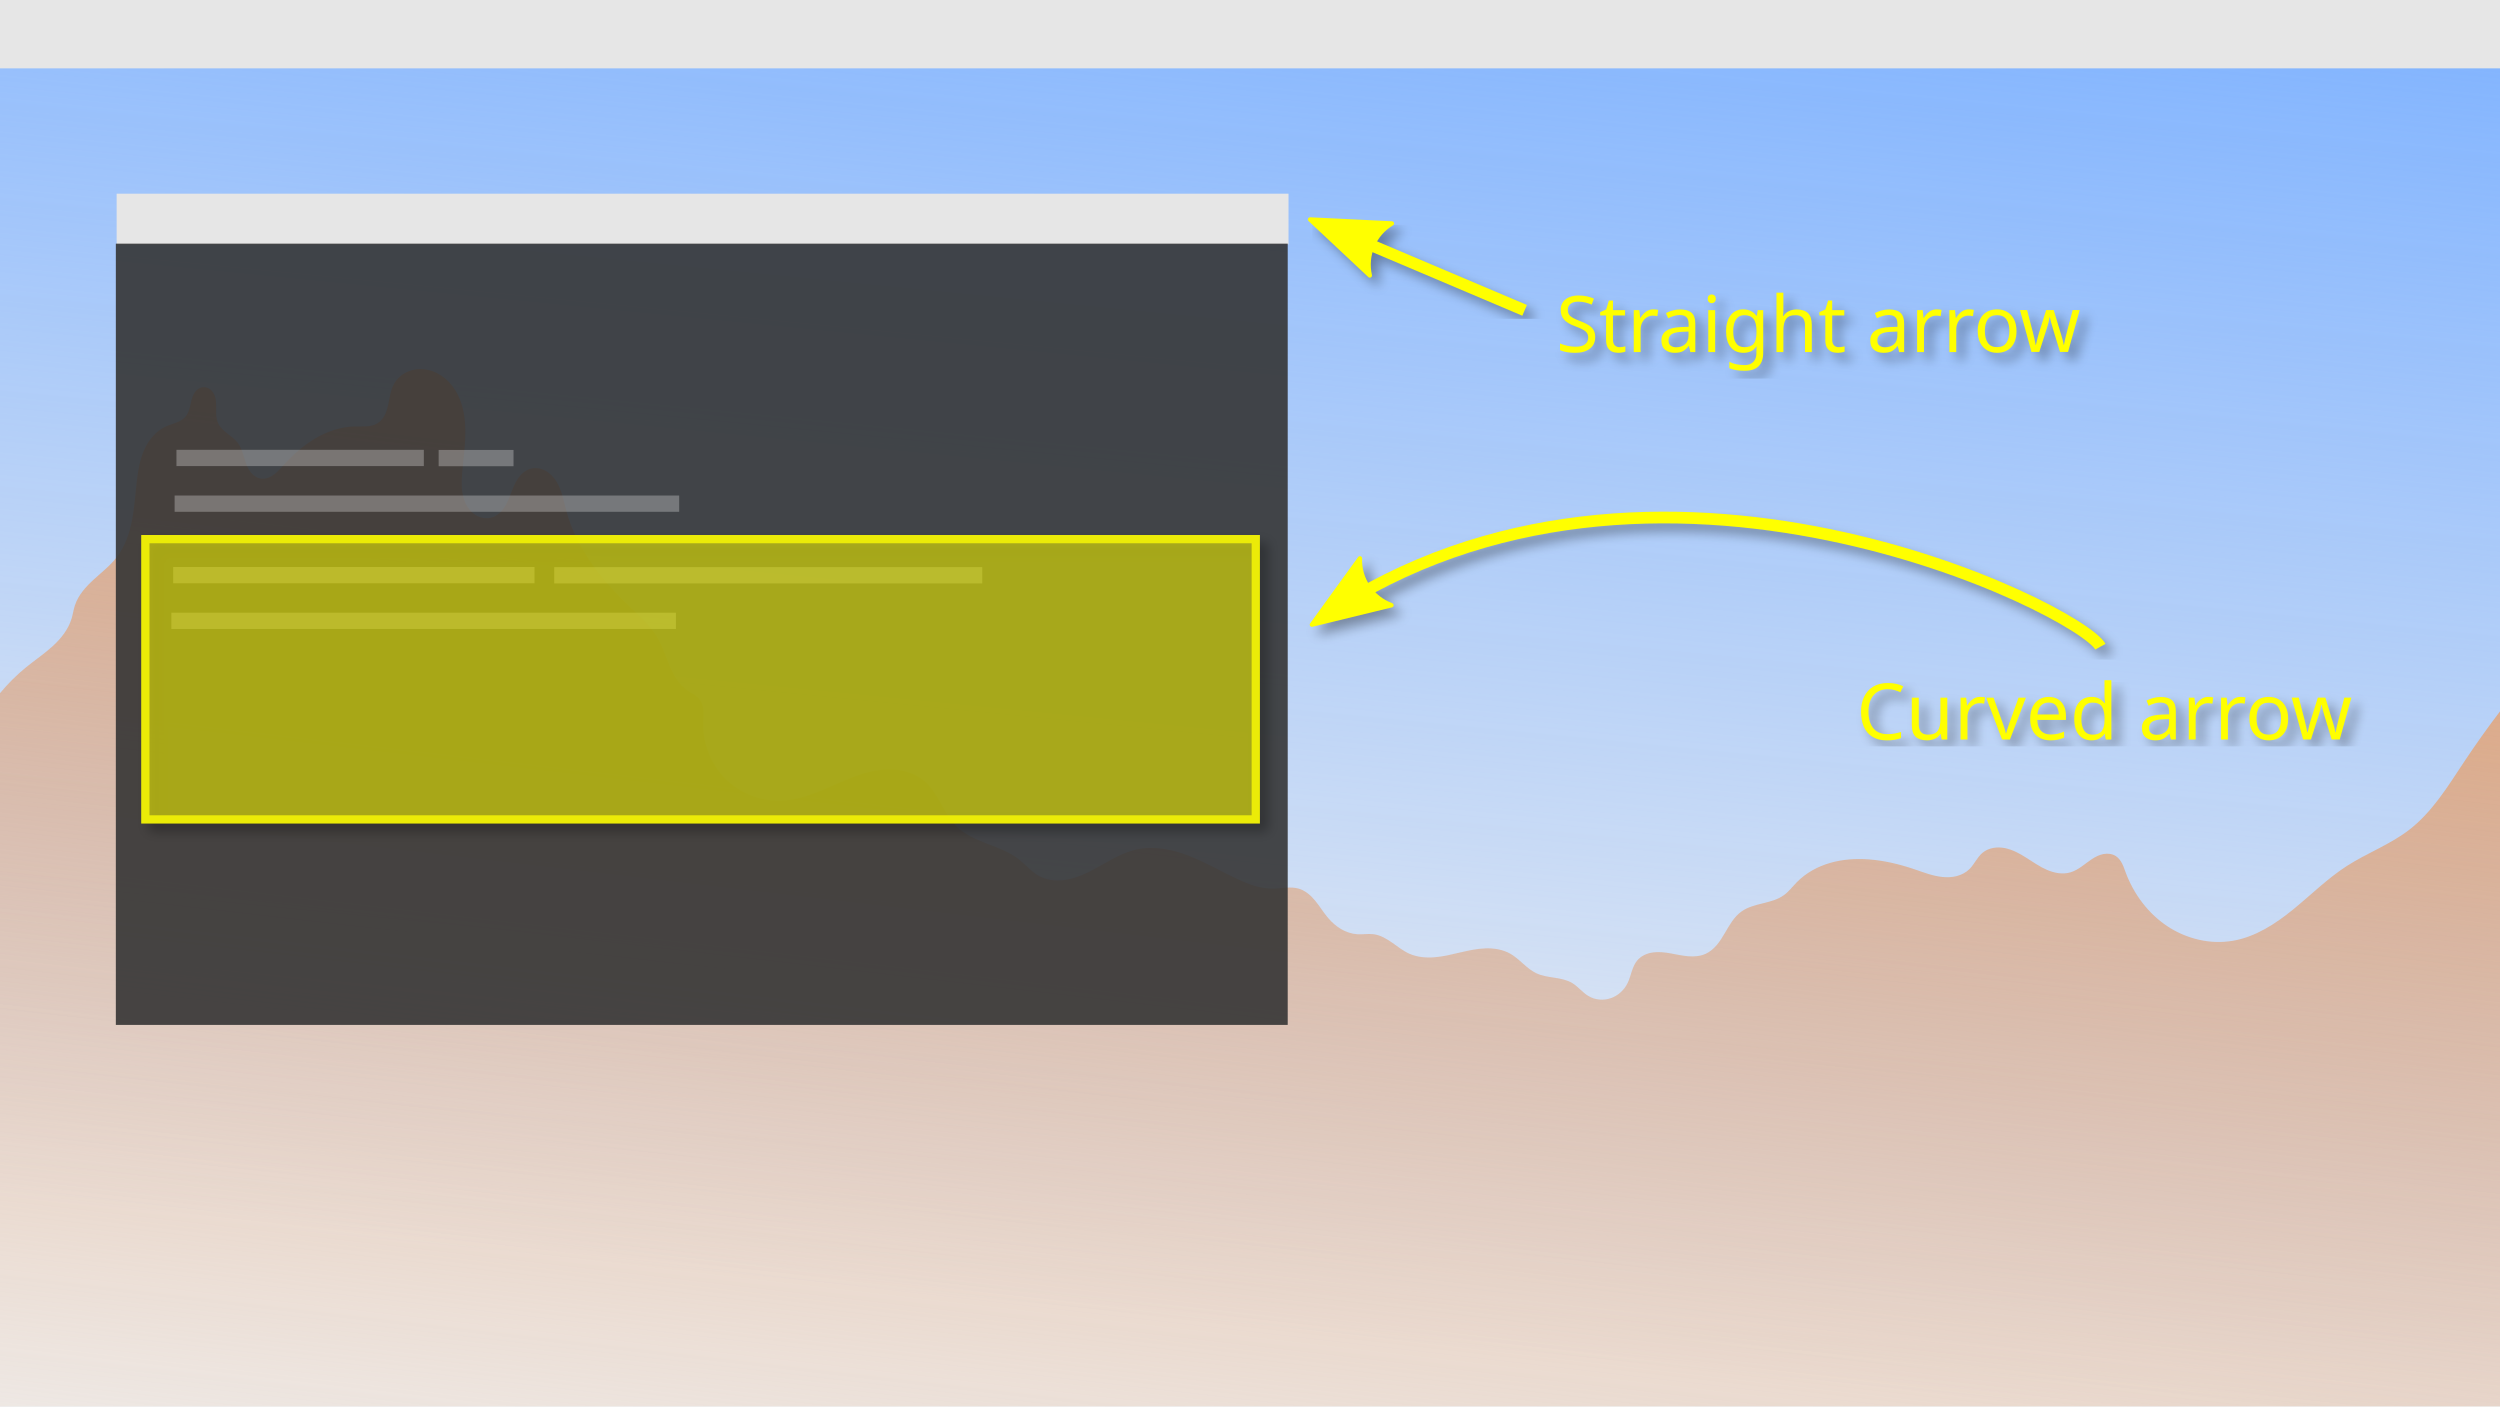
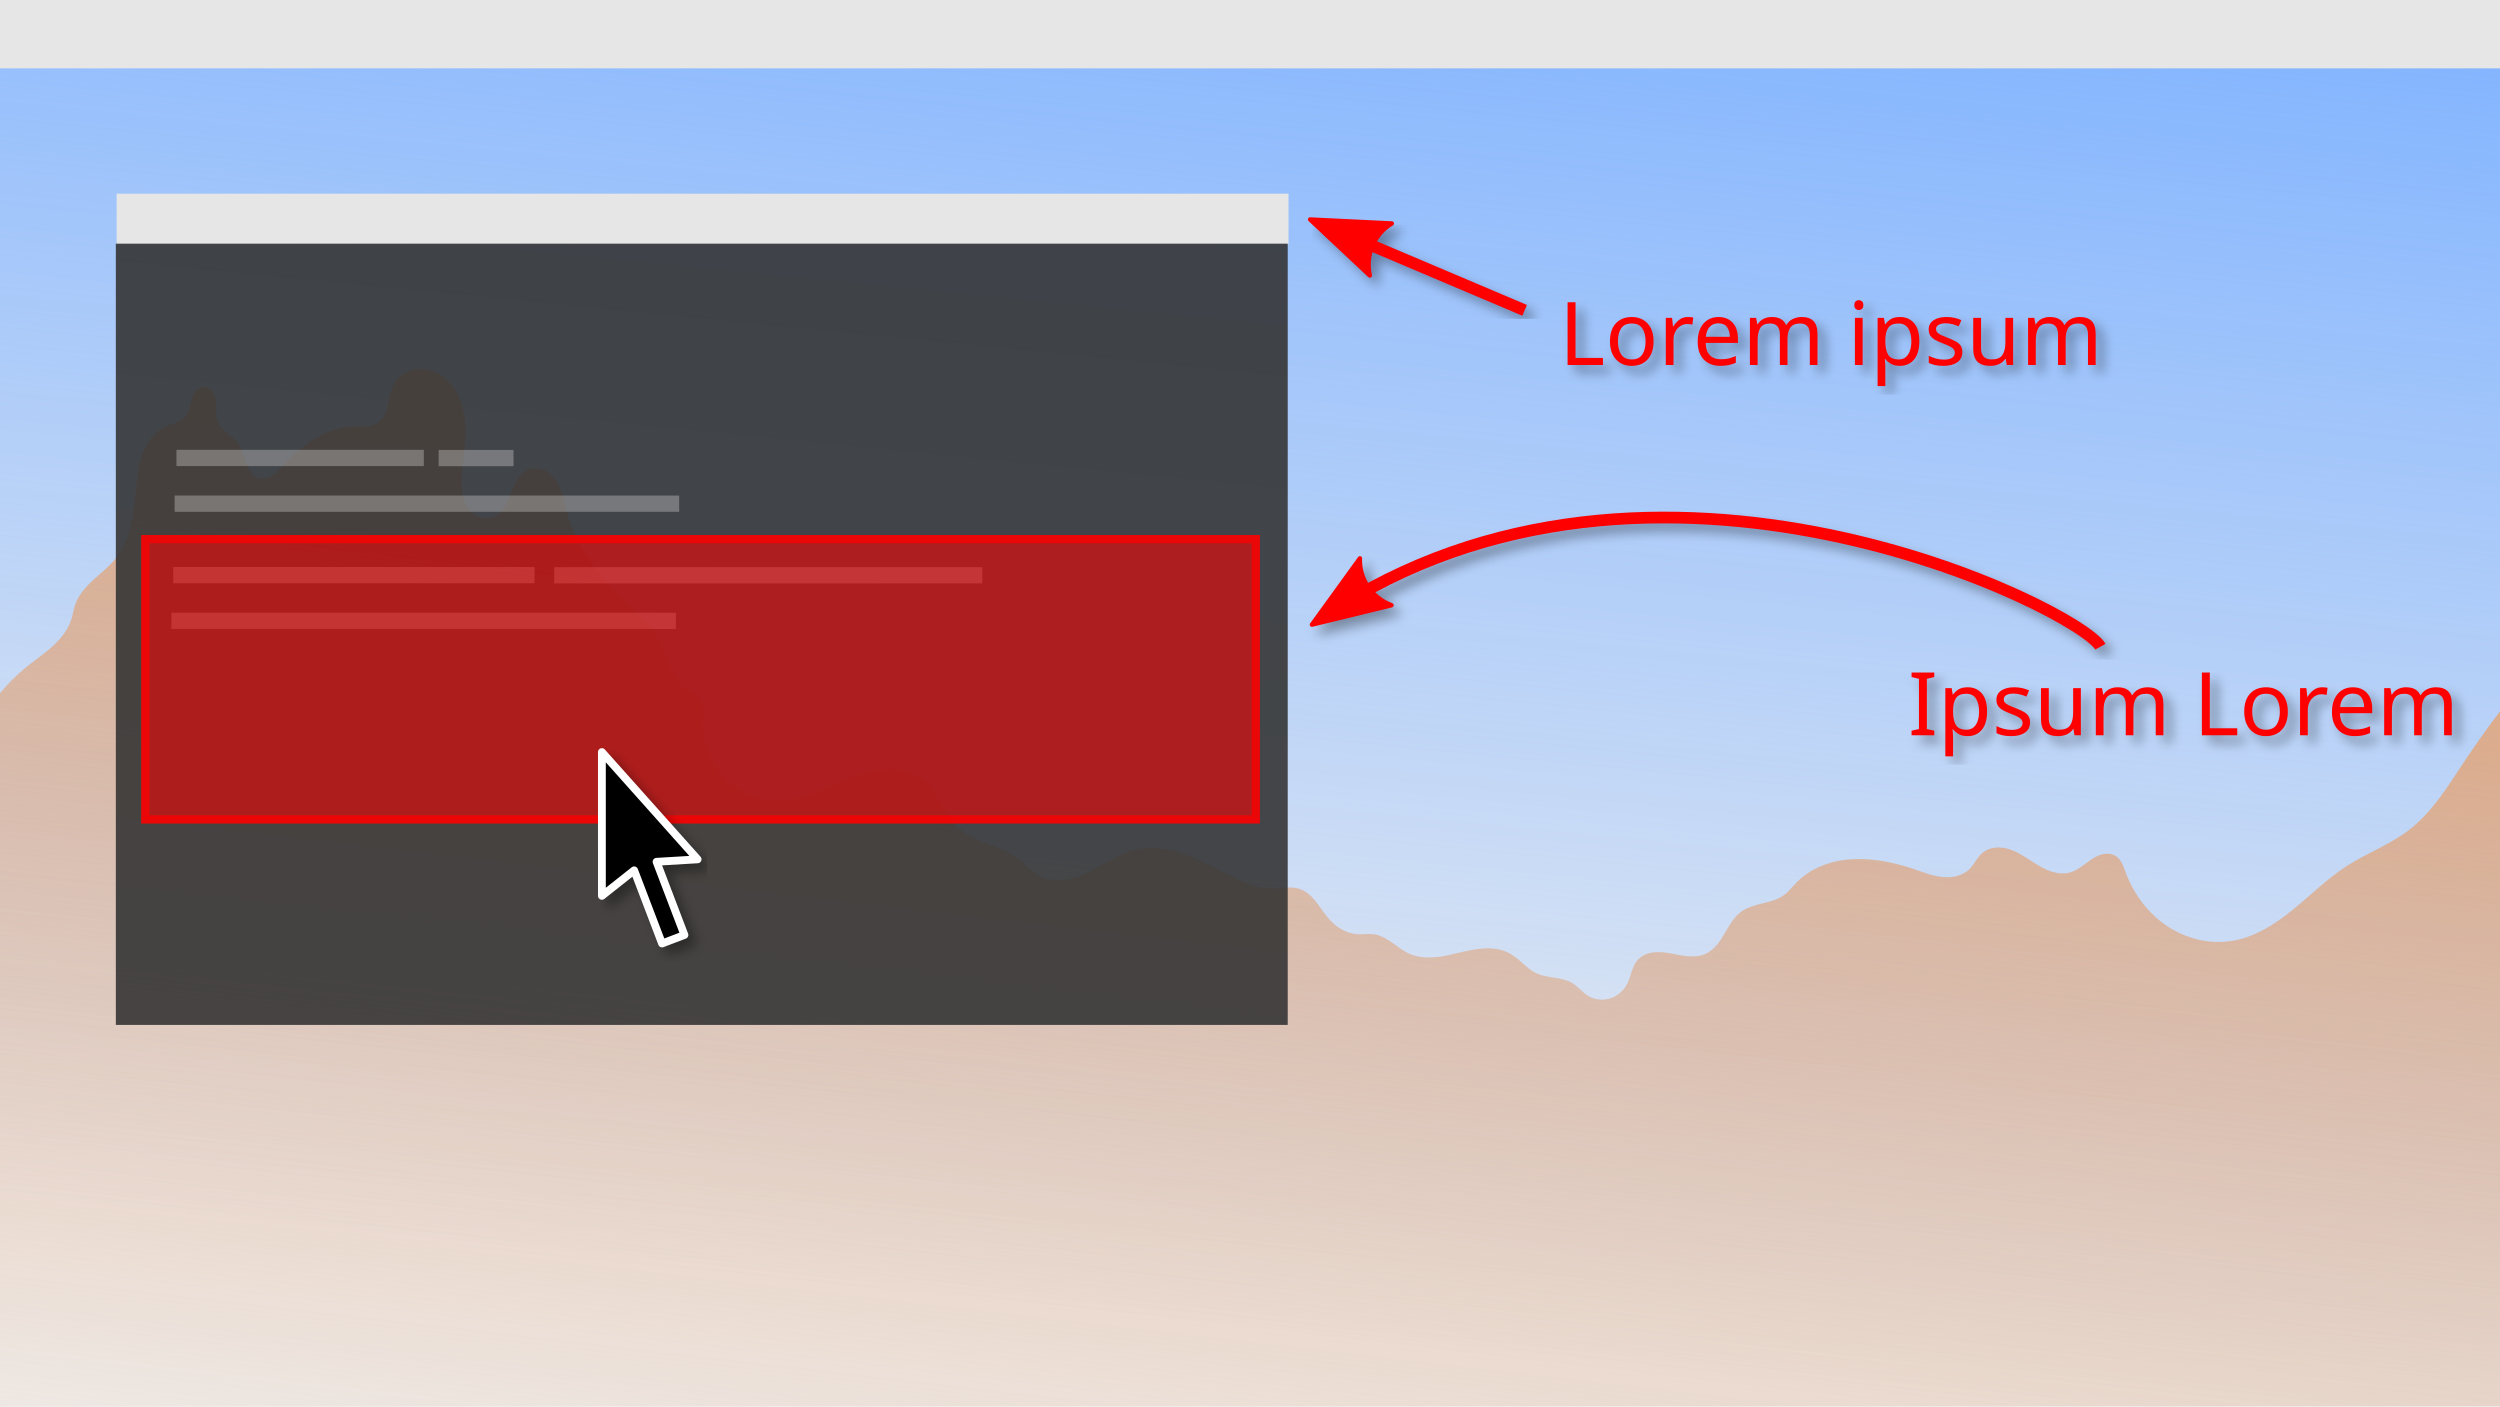
<svg xmlns="http://www.w3.org/2000/svg" xmlns:xlink="http://www.w3.org/1999/xlink" width="1280" height="720" id="svg4152" version="1.1" viewBox="0 0 1280 720">
  <defs id="defs4154">
    <marker orient="auto" refY="0.0" refX="0.0" id="Arrow2Mend" style="overflow:visible;">
-       <path id="path4932" style="fill-rule:evenodd;stroke-width:0.625;stroke-linejoin:round;stroke:#ffff00;stroke-opacity:1;fill:#ffff00;fill-opacity:1" d="M 8.719,4.034 L -2.207,0.016 L 8.719,-4.002 C 6.973,-1.63 6.983,1.616 8.719,4.034 z " transform="scale(0.6) rotate(180) translate(0,0)" />
+       <path id="path4932" style="fill-rule:evenodd;stroke-width:0.625;stroke-linejoin:round;stroke:#ff0000;stroke-opacity:1;fill:#ff0000;fill-opacity:1" d="M 8.719,4.034 L -2.207,0.016 L 8.719,-4.002 C 6.973,-1.63 6.983,1.616 8.719,4.034 z " transform="scale(0.6) rotate(180) translate(0,0)" />
    </marker>
    <marker orient="auto" refY="0.0" refX="0.0" id="Arrow2Lend" style="overflow:visible;">
      <path id="path4926" style="fill-rule:evenodd;stroke-width:0.625;stroke-linejoin:round;stroke:#000000;stroke-opacity:1;fill:#000000;fill-opacity:1" d="M 8.719,4.034 L -2.207,0.016 L 8.719,-4.002 C 6.973,-1.63 6.983,1.616 8.719,4.034 z " transform="scale(1.1) rotate(180) translate(1,0)" />
    </marker>
    <linearGradient id="linearGradient4812">
      <stop style="stop-color:#deaa87;stop-opacity:1;" offset="0" id="stop4814" />
      <stop style="stop-color:#deaa87;stop-opacity:0;" offset="1" id="stop4816" />
    </linearGradient>
    <linearGradient xlink:href="#linearGradient4702" id="linearGradient4710" x1="936.667" y1="453.333" x2="865" y2="1181.667" gradientUnits="userSpaceOnUse" gradientTransform="translate(-1.3505859e-5,-2.7117578e-5)" />
    <linearGradient id="linearGradient4702">
      <stop style="stop-color:#80b3ff;stop-opacity:1;" offset="0" id="stop4704" />
      <stop style="stop-color:#80b3ff;stop-opacity:0;" offset="1" id="stop4706" />
    </linearGradient>
    <linearGradient xlink:href="#linearGradient4812" id="linearGradient4820" x1="828.333" y1="291.149" x2="760" y2="879.482" gradientUnits="userSpaceOnUse" />
-     <filter style="color-interpolation-filters:sRGB;" id="filter5477">
-       <feFlood flood-opacity="0.341" flood-color="rgb(0,0,0)" result="flood" id="feFlood5479" />
-       <feComposite in="flood" in2="SourceGraphic" operator="in" result="composite1" id="feComposite5481" />
-       <feGaussianBlur in="composite1" stdDeviation="3" result="blur" id="feGaussianBlur5483" />
-       <feOffset dx="4" dy="4" result="offset" id="feOffset5485" />
-       <feComposite in="SourceGraphic" in2="offset" operator="over" result="composite2" id="feComposite5487" />
-     </filter>
    <marker orient="auto" refY="0" refX="0" id="Arrow2Mend-2" style="overflow:visible">
      <path id="path4932-1" style="fill:#ffffff;fill-opacity:1;fill-rule:evenodd;stroke:#000000;stroke-width:0.625;stroke-linejoin:round;stroke-opacity:1" d="M 8.719,4.034 -2.207,0.016 8.719,-4.002 c -1.745,2.372 -1.735,5.617 -6e-7,8.035 z" transform="scale(-0.6,-0.6)" />
    </marker>
-     <filter style="color-interpolation-filters:sRGB" id="filter5477-1">
-       <feFlood flood-opacity="0.341" flood-color="rgb(0,0,0)" result="flood" id="feFlood5479-4" />
-       <feComposite in="flood" in2="SourceGraphic" operator="in" result="composite1" id="feComposite5481-2" />
-       <feGaussianBlur in="composite1" stdDeviation="3" result="blur" id="feGaussianBlur5483-0" />
-       <feOffset dx="4" dy="4" result="offset" id="feOffset5485-2" />
-       <feComposite in="SourceGraphic" in2="offset" operator="over" result="composite2" id="feComposite5487-7" />
-     </filter>
    <marker orient="auto" refY="0" refX="0" id="Arrow2Mend-7" style="overflow:visible">
-       <path id="path4932-2" style="fill:#ffff00;fill-opacity:1;fill-rule:evenodd;stroke:#ffff00;stroke-width:0.625;stroke-linejoin:round;stroke-opacity:1" d="M 8.719,4.034 -2.207,0.016 8.719,-4.002 c -1.745,2.372 -1.735,5.617 -6e-7,8.035 z" transform="scale(-0.6,-0.6)" />
+       <path id="path4932-2" style="fill:#ff0000;fill-opacity:1;fill-rule:evenodd;stroke:#ff0000;stroke-width:0.625;stroke-linejoin:round;stroke-opacity:1" d="M 8.719,4.034 -2.207,0.016 8.719,-4.002 c -1.745,2.372 -1.735,5.617 -6e-7,8.035 z" transform="scale(-0.6,-0.6)" />
    </marker>
-     <filter style="color-interpolation-filters:sRGB" id="filter5477-4">
-       <feFlood flood-opacity="0.341" flood-color="rgb(0,0,0)" result="flood" id="feFlood5479-3" />
-       <feComposite in="flood" in2="SourceGraphic" operator="in" result="composite1" id="feComposite5481-9" />
-       <feGaussianBlur in="composite1" stdDeviation="3" result="blur" id="feGaussianBlur5483-6" />
-       <feOffset dx="4" dy="4" result="offset" id="feOffset5485-27" />
-       <feComposite in="SourceGraphic" in2="offset" operator="over" result="composite2" id="feComposite5487-73" />
-     </filter>
-     <filter style="color-interpolation-filters:sRGB;" id="filter7617">
-       <feFlood flood-opacity="0.341" flood-color="rgb(0,0,0)" result="flood" id="feFlood7619" />
-       <feComposite in="flood" in2="SourceGraphic" operator="in" result="composite1" id="feComposite7621" />
-       <feGaussianBlur in="composite1" stdDeviation="3" result="blur" id="feGaussianBlur7623" />
-       <feOffset dx="4" dy="4" result="offset" id="feOffset7625" />
-       <feComposite in="SourceGraphic" in2="offset" operator="over" result="composite2" id="feComposite7627" />
-     </filter>
-     <filter style="color-interpolation-filters:sRGB" id="filter7617-6">
-       <feFlood flood-opacity="0.341" flood-color="rgb(0,0,0)" result="flood" id="feFlood7619-8" />
-       <feComposite in="flood" in2="SourceGraphic" operator="in" result="composite1" id="feComposite7621-1" />
-       <feGaussianBlur in="composite1" stdDeviation="3" result="blur" id="feGaussianBlur7623-0" />
-       <feOffset dx="4" dy="4" result="offset" id="feOffset7625-7" />
-       <feComposite in="SourceGraphic" in2="offset" operator="over" result="composite2" id="feComposite7627-6" />
-     </filter>
-     <filter style="color-interpolation-filters:sRGB;" id="filter8035">
-       <feFlood flood-opacity="0.341" flood-color="rgb(0,0,0)" result="flood" id="feFlood8037" />
-       <feComposite in="flood" in2="SourceGraphic" operator="in" result="composite1" id="feComposite8039" />
-       <feGaussianBlur in="composite1" stdDeviation="3" result="blur" id="feGaussianBlur8041" />
-       <feOffset dx="4" dy="4" result="offset" id="feOffset8043" />
-       <feComposite in="SourceGraphic" in2="offset" operator="over" result="composite2" id="feComposite8045" />
+     <marker orient="auto" refY="0" refX="0" id="Arrow2Mend-3" style="overflow:visible">
+       <path id="path4932-9" style="fill:#ffffff;fill-opacity:0.31;fill-rule:evenodd;stroke:#ff0000;stroke-width:0.625;stroke-linejoin:round;stroke-opacity:1" d="M 8.719,4.034 -2.207,0.016 8.719,-4.002 c -1.745,2.372 -1.735,5.617 -6e-7,8.035 z" transform="scale(-0.6,-0.6)" />
+     </marker>
+     <filter style="color-interpolation-filters:sRGB" id="filter5477-6">
+       <feFlood flood-opacity="0.341" flood-color="rgb(0,0,0)" result="flood" id="feFlood5479-8" />
+       <feComposite in="flood" in2="SourceGraphic" operator="in" result="composite1" id="feComposite5481-8" />
+       <feGaussianBlur in="composite1" stdDeviation="3" result="blur" id="feGaussianBlur5483-3" />
+       <feOffset dx="4" dy="4" result="offset" id="feOffset5485-0" />
+       <feComposite in="SourceGraphic" in2="offset" operator="over" result="composite2" id="feComposite5487-4" />
    </filter>
  </defs>
  <g id="layer1" transform="translate(0,-480)">
-     <g id="g4890">
-       <rect y="480" x="0" height="720" width="1280" id="rect4700-7" style="opacity:1;fill:url(#linearGradient4710);fill-opacity:1;stroke:none;stroke-width:2;stroke-linecap:butt;stroke-linejoin:miter;stroke-miterlimit:4;stroke-dasharray:none;stroke-opacity:1" />
-       <path id="rect4700" transform="translate(0,480)" d="M 215.322 188.965 C 213.21 188.965 211.1 189.342 209.141 190.127 C 206.005 191.382 203.277 193.697 201.666 196.666 C 199.903 199.916 199.536 203.709 198.734 207.318 C 198.334 209.123 197.813 210.915 196.959 212.555 C 196.105 214.194 194.899 215.682 193.334 216.666 C 191.647 217.727 189.631 218.152 187.643 218.289 C 185.655 218.426 183.658 218.294 181.666 218.334 C 174.508 218.478 167.507 220.876 161.348 224.525 C 155.188 228.175 149.824 233.043 145 238.334 C 143.42 240.067 141.873 241.867 139.951 243.211 C 138.99 243.883 137.937 244.435 136.812 244.768 C 135.688 245.1 134.488 245.207 133.334 245 C 131.473 244.667 129.82 243.53 128.602 242.084 C 127.383 240.638 126.563 238.898 125.922 237.119 C 124.64 233.562 123.966 229.668 121.666 226.666 C 120.221 224.78 118.239 223.395 116.367 221.932 C 114.496 220.468 112.653 218.827 111.666 216.666 C 111.065 215.351 110.813 213.9 110.721 212.457 C 110.628 211.014 110.69 209.567 110.691 208.121 C 110.693 206.675 110.632 205.217 110.297 203.811 C 109.962 202.404 109.338 201.04 108.334 200 C 107.697 199.34 106.912 198.82 106.045 198.52 C 105.178 198.219 104.231 198.144 103.334 198.334 C 101.871 198.644 100.617 199.642 99.756 200.865 C 98.895 202.088 98.388 203.526 98.014 204.975 C 97.639 206.423 97.385 207.901 96.969 209.338 C 96.553 210.775 95.962 212.189 95 213.334 C 93.787 214.777 92.064 215.699 90.309 216.387 C 88.553 217.075 86.722 217.565 85 218.334 C 79.885 220.618 76.095 225.252 73.82 230.371 C 71.546 235.49 70.636 241.101 70 246.666 C 69.24 253.315 68.835 260.019 67.549 266.586 C 66.263 273.153 64.035 279.662 60 285 C 56.641 289.443 52.178 292.897 48.066 296.654 C 43.955 300.412 40.046 304.7 38.334 310 C 37.63 312.18 37.318 314.469 36.666 316.666 C 35.015 322.227 31.242 326.938 26.959 330.85 C 22.676 334.762 17.835 338.006 13.334 341.666 C 8.436 345.649 4.002 350.099 0 354.91 L 0 591.58 L 0 720 L 1280 720 L 1280 567.332 L 1280 364.227 C 1273.615 372.618 1267.496 381.214 1261.666 390 C 1253.325 402.571 1245.305 415.819 1233.334 425 C 1223.646 432.431 1211.939 436.735 1201.666 443.334 C 1191.77 449.69 1183.366 458.066 1174.258 465.508 C 1165.15 472.95 1154.92 479.64 1143.334 481.666 C 1131.719 483.697 1119.44 480.722 1109.625 474.188 C 1099.81 467.653 1092.443 457.718 1088.334 446.666 C 1087.759 445.119 1087.242 443.545 1086.486 442.078 C 1085.731 440.611 1084.714 439.238 1083.334 438.334 C 1081.511 437.139 1079.186 436.866 1077.041 437.258 C 1074.897 437.649 1072.908 438.655 1071.082 439.846 C 1069.256 441.037 1067.565 442.421 1065.781 443.674 C 1063.997 444.926 1062.093 446.057 1060 446.666 C 1056.094 447.801 1051.844 447.008 1048.107 445.402 C 1044.37 443.797 1041.026 441.424 1037.592 439.244 C 1034.158 437.064 1030.53 435.034 1026.541 434.238 C 1024.547 433.841 1022.477 433.763 1020.479 434.139 C 1018.48 434.515 1016.554 435.355 1015 436.666 C 1013.637 437.816 1012.591 439.292 1011.59 440.768 C 1010.588 442.243 1009.606 443.75 1008.334 445 C 1006.553 446.75 1004.255 447.932 1001.838 448.557 C 999.42 449.181 996.883 449.264 994.4 449 C 989.435 448.473 984.731 446.597 980 445 C 972.443 442.449 964.622 440.568 956.666 440 C 950.063 439.528 943.352 439.975 936.994 441.818 C 930.636 443.662 924.636 446.941 920 451.666 C 917.795 453.913 915.886 456.491 913.334 458.334 C 910.177 460.614 906.29 461.592 902.508 462.518 C 898.725 463.443 894.838 464.407 891.666 466.666 C 887.761 469.446 885.4 473.843 882.973 477.977 C 881.759 480.043 880.489 482.09 878.932 483.912 C 877.375 485.734 875.513 487.335 873.334 488.334 C 870.568 489.602 867.426 489.843 864.393 489.604 C 861.359 489.364 858.383 488.666 855.387 488.133 C 852.391 487.6 849.323 487.231 846.309 487.65 C 843.294 488.07 840.31 489.351 838.334 491.666 C 836.953 493.284 836.135 495.305 835.471 497.326 C 834.806 499.347 834.266 501.421 833.334 503.334 C 831.604 506.883 828.486 509.763 824.758 511.061 C 821.029 512.358 816.731 512.012 813.334 510 C 810.268 508.184 808.052 505.174 805 503.334 C 802.273 501.69 799.06 501.085 795.914 500.594 C 792.768 500.103 789.552 499.68 786.666 498.334 C 784.141 497.156 781.987 495.324 779.904 493.473 C 777.822 491.622 775.755 489.713 773.334 488.334 C 769.509 486.155 764.992 485.425 760.592 485.562 C 756.192 485.7 751.863 486.66 747.578 487.67 C 743.294 488.68 739 489.749 734.613 490.113 C 730.226 490.478 725.695 490.107 721.666 488.334 C 718.453 486.92 715.69 484.682 712.816 482.666 C 709.943 480.65 706.813 478.796 703.334 478.334 C 700.577 477.968 697.776 478.501 695 478.334 C 692.066 478.157 689.204 477.189 686.666 475.707 C 684.128 474.225 681.905 472.238 680 470 C 677.666 467.258 675.804 464.146 673.531 461.354 C 671.259 458.561 668.452 456.023 665 455 C 662.857 454.365 660.581 454.348 658.352 454.502 C 656.122 454.656 653.901 454.977 651.666 455 C 645.277 455.066 639.121 452.709 633.334 450 C 625.038 446.116 617.106 441.429 608.561 438.129 C 600.015 434.829 590.596 432.96 581.666 435 C 572.923 436.998 565.472 442.507 557.426 446.469 C 553.403 448.45 549.145 450.068 544.693 450.609 C 540.242 451.151 535.563 450.553 531.666 448.334 C 527.888 446.183 525.085 442.686 521.666 440 C 516.948 436.294 511.191 434.223 505.594 432.064 C 499.996 429.906 494.309 427.509 490 423.334 C 486.552 419.993 484.196 415.713 481.83 411.535 C 479.464 407.358 476.972 403.133 473.334 400 C 468.446 395.789 461.835 393.931 455.383 393.936 C 448.931 393.94 442.592 395.677 436.561 397.969 C 430.529 400.26 424.726 403.112 418.725 405.48 C 412.723 407.849 406.447 409.746 400 410 C 389.441 410.415 378.8 406.178 371.35 398.684 C 363.9 391.189 359.73 380.564 360 370 C 360.051 367.996 360.253 365.989 360.127 363.988 C 360.001 361.987 359.518 359.952 358.334 358.334 C 357.509 357.206 356.382 356.334 355.211 355.572 C 354.039 354.81 352.806 354.143 351.666 353.334 C 347.454 350.345 344.794 345.644 342.783 340.887 C 340.772 336.129 339.258 331.133 336.666 326.666 C 332.901 320.177 327.093 315.18 321.666 310 C 307.559 296.533 295.12 280.485 290 261.666 C 288.606 256.542 287.723 251.154 284.947 246.627 C 283.559 244.363 281.689 242.35 279.361 241.072 C 277.034 239.794 274.227 239.299 271.666 240 C 268.991 240.733 266.785 242.694 265.215 244.98 C 263.645 247.267 262.636 249.883 261.643 252.473 C 260.649 255.062 259.645 257.681 258.086 259.975 C 256.526 262.268 254.334 264.243 251.666 265 C 249.035 265.747 246.126 265.226 243.77 263.838 C 241.413 262.45 239.592 260.248 238.41 257.781 C 236.047 252.848 236.198 247.116 236.666 241.666 C 237.244 234.935 238.23 228.228 238.27 221.473 C 238.309 214.717 237.35 207.814 234.256 201.809 C 232.709 198.806 230.634 196.06 228.059 193.875 C 225.483 191.69 222.4 190.077 219.098 189.367 C 217.859 189.101 216.59 188.965 215.322 188.965 z " style="opacity:1;fill:url(#linearGradient4820);fill-opacity:1;stroke:none;stroke-width:2;stroke-linecap:butt;stroke-linejoin:miter;stroke-miterlimit:4;stroke-dasharray:none;stroke-opacity:1" />
-       <rect y="479" x="0" height="36" width="1280" id="rect4800" style="opacity:1;fill:#e6e6e6;fill-opacity:1;stroke:none;stroke-width:2;stroke-linecap:butt;stroke-linejoin:miter;stroke-miterlimit:4;stroke-dasharray:none;stroke-opacity:1" />
+     <g id="g4278">
+       <g id="g4890">
+         <rect style="opacity:1;fill:url(#linearGradient4710);fill-opacity:1;stroke:none;stroke-width:2;stroke-linecap:butt;stroke-linejoin:miter;stroke-miterlimit:4;stroke-dasharray:none;stroke-opacity:1" id="rect4700-7" width="1280" height="720" x="0" y="480" />
+         <path style="opacity:1;fill:url(#linearGradient4820);fill-opacity:1;stroke:none;stroke-width:2;stroke-linecap:butt;stroke-linejoin:miter;stroke-miterlimit:4;stroke-dasharray:none;stroke-opacity:1" d="M 215.322 188.965 C 213.21 188.965 211.1 189.342 209.141 190.127 C 206.005 191.382 203.277 193.697 201.666 196.666 C 199.903 199.916 199.536 203.709 198.734 207.318 C 198.334 209.123 197.813 210.915 196.959 212.555 C 196.105 214.194 194.899 215.682 193.334 216.666 C 191.647 217.727 189.631 218.152 187.643 218.289 C 185.655 218.426 183.658 218.294 181.666 218.334 C 174.508 218.478 167.507 220.876 161.348 224.525 C 155.188 228.175 149.824 233.043 145 238.334 C 143.42 240.067 141.873 241.867 139.951 243.211 C 138.99 243.883 137.937 244.435 136.812 244.768 C 135.688 245.1 134.488 245.207 133.334 245 C 131.473 244.667 129.82 243.53 128.602 242.084 C 127.383 240.638 126.563 238.898 125.922 237.119 C 124.64 233.562 123.966 229.668 121.666 226.666 C 120.221 224.78 118.239 223.395 116.367 221.932 C 114.496 220.468 112.653 218.827 111.666 216.666 C 111.065 215.351 110.813 213.9 110.721 212.457 C 110.628 211.014 110.69 209.567 110.691 208.121 C 110.693 206.675 110.632 205.217 110.297 203.811 C 109.962 202.404 109.338 201.04 108.334 200 C 107.697 199.34 106.912 198.82 106.045 198.52 C 105.178 198.219 104.231 198.144 103.334 198.334 C 101.871 198.644 100.617 199.642 99.756 200.865 C 98.895 202.088 98.388 203.526 98.014 204.975 C 97.639 206.423 97.385 207.901 96.969 209.338 C 96.553 210.775 95.962 212.189 95 213.334 C 93.787 214.777 92.064 215.699 90.309 216.387 C 88.553 217.075 86.722 217.565 85 218.334 C 79.885 220.618 76.095 225.252 73.82 230.371 C 71.546 235.49 70.636 241.101 70 246.666 C 69.24 253.315 68.835 260.019 67.549 266.586 C 66.263 273.153 64.035 279.662 60 285 C 56.641 289.443 52.178 292.897 48.066 296.654 C 43.955 300.412 40.046 304.7 38.334 310 C 37.63 312.18 37.318 314.469 36.666 316.666 C 35.015 322.227 31.242 326.938 26.959 330.85 C 22.676 334.762 17.835 338.006 13.334 341.666 C 8.436 345.649 4.002 350.099 0 354.91 L 0 591.58 L 0 720 L 1280 720 L 1280 567.332 L 1280 364.227 C 1273.615 372.618 1267.496 381.214 1261.666 390 C 1253.325 402.571 1245.305 415.819 1233.334 425 C 1223.646 432.431 1211.939 436.735 1201.666 443.334 C 1191.77 449.69 1183.366 458.066 1174.258 465.508 C 1165.15 472.95 1154.92 479.64 1143.334 481.666 C 1131.719 483.697 1119.44 480.722 1109.625 474.188 C 1099.81 467.653 1092.443 457.718 1088.334 446.666 C 1087.759 445.119 1087.242 443.545 1086.486 442.078 C 1085.731 440.611 1084.714 439.238 1083.334 438.334 C 1081.511 437.139 1079.186 436.866 1077.041 437.258 C 1074.897 437.649 1072.908 438.655 1071.082 439.846 C 1069.256 441.037 1067.565 442.421 1065.781 443.674 C 1063.997 444.926 1062.093 446.057 1060 446.666 C 1056.094 447.801 1051.844 447.008 1048.107 445.402 C 1044.37 443.797 1041.026 441.424 1037.592 439.244 C 1034.158 437.064 1030.53 435.034 1026.541 434.238 C 1024.547 433.841 1022.477 433.763 1020.479 434.139 C 1018.48 434.515 1016.554 435.355 1015 436.666 C 1013.637 437.816 1012.591 439.292 1011.59 440.768 C 1010.588 442.243 1009.606 443.75 1008.334 445 C 1006.553 446.75 1004.255 447.932 1001.838 448.557 C 999.42 449.181 996.883 449.264 994.4 449 C 989.435 448.473 984.731 446.597 980 445 C 972.443 442.449 964.622 440.568 956.666 440 C 950.063 439.528 943.352 439.975 936.994 441.818 C 930.636 443.662 924.636 446.941 920 451.666 C 917.795 453.913 915.886 456.491 913.334 458.334 C 910.177 460.614 906.29 461.592 902.508 462.518 C 898.725 463.443 894.838 464.407 891.666 466.666 C 887.761 469.446 885.4 473.843 882.973 477.977 C 881.759 480.043 880.489 482.09 878.932 483.912 C 877.375 485.734 875.513 487.335 873.334 488.334 C 870.568 489.602 867.426 489.843 864.393 489.604 C 861.359 489.364 858.383 488.666 855.387 488.133 C 852.391 487.6 849.323 487.231 846.309 487.65 C 843.294 488.07 840.31 489.351 838.334 491.666 C 836.953 493.284 836.135 495.305 835.471 497.326 C 834.806 499.347 834.266 501.421 833.334 503.334 C 831.604 506.883 828.486 509.763 824.758 511.061 C 821.029 512.358 816.731 512.012 813.334 510 C 810.268 508.184 808.052 505.174 805 503.334 C 802.273 501.69 799.06 501.085 795.914 500.594 C 792.768 500.103 789.552 499.68 786.666 498.334 C 784.141 497.156 781.987 495.324 779.904 493.473 C 777.822 491.622 775.755 489.713 773.334 488.334 C 769.509 486.155 764.992 485.425 760.592 485.562 C 756.192 485.7 751.863 486.66 747.578 487.67 C 743.294 488.68 739 489.749 734.613 490.113 C 730.226 490.478 725.695 490.107 721.666 488.334 C 718.453 486.92 715.69 484.682 712.816 482.666 C 709.943 480.65 706.813 478.796 703.334 478.334 C 700.577 477.968 697.776 478.501 695 478.334 C 692.066 478.157 689.204 477.189 686.666 475.707 C 684.128 474.225 681.905 472.238 680 470 C 677.666 467.258 675.804 464.146 673.531 461.354 C 671.259 458.561 668.452 456.023 665 455 C 662.857 454.365 660.581 454.348 658.352 454.502 C 656.122 454.656 653.901 454.977 651.666 455 C 645.277 455.066 639.121 452.709 633.334 450 C 625.038 446.116 617.106 441.429 608.561 438.129 C 600.015 434.829 590.596 432.96 581.666 435 C 572.923 436.998 565.472 442.507 557.426 446.469 C 553.403 448.45 549.145 450.068 544.693 450.609 C 540.242 451.151 535.563 450.553 531.666 448.334 C 527.888 446.183 525.085 442.686 521.666 440 C 516.948 436.294 511.191 434.223 505.594 432.064 C 499.996 429.906 494.309 427.509 490 423.334 C 486.552 419.993 484.196 415.713 481.83 411.535 C 479.464 407.358 476.972 403.133 473.334 400 C 468.446 395.789 461.835 393.931 455.383 393.936 C 448.931 393.94 442.592 395.677 436.561 397.969 C 430.529 400.26 424.726 403.112 418.725 405.48 C 412.723 407.849 406.447 409.746 400 410 C 389.441 410.415 378.8 406.178 371.35 398.684 C 363.9 391.189 359.73 380.564 360 370 C 360.051 367.996 360.253 365.989 360.127 363.988 C 360.001 361.987 359.518 359.952 358.334 358.334 C 357.509 357.206 356.382 356.334 355.211 355.572 C 354.039 354.81 352.806 354.143 351.666 353.334 C 347.454 350.345 344.794 345.644 342.783 340.887 C 340.772 336.129 339.258 331.133 336.666 326.666 C 332.901 320.177 327.093 315.18 321.666 310 C 307.559 296.533 295.12 280.485 290 261.666 C 288.606 256.542 287.723 251.154 284.947 246.627 C 283.559 244.363 281.689 242.35 279.361 241.072 C 277.034 239.794 274.227 239.299 271.666 240 C 268.991 240.733 266.785 242.694 265.215 244.98 C 263.645 247.267 262.636 249.883 261.643 252.473 C 260.649 255.062 259.645 257.681 258.086 259.975 C 256.526 262.268 254.334 264.243 251.666 265 C 249.035 265.747 246.126 265.226 243.77 263.838 C 241.413 262.45 239.592 260.248 238.41 257.781 C 236.047 252.848 236.198 247.116 236.666 241.666 C 237.244 234.935 238.23 228.228 238.27 221.473 C 238.309 214.717 237.35 207.814 234.256 201.809 C 232.709 198.806 230.634 196.06 228.059 193.875 C 225.483 191.69 222.4 190.077 219.098 189.367 C 217.859 189.101 216.59 188.965 215.322 188.965 z " transform="translate(0,480)" id="rect4700" />
+         <rect style="opacity:1;fill:#e6e6e6;fill-opacity:1;stroke:none;stroke-width:2;stroke-linecap:butt;stroke-linejoin:miter;stroke-miterlimit:4;stroke-dasharray:none;stroke-opacity:1" id="rect4800" width="1280" height="36" x="0" y="479" />
+       </g>
+       <g id="g8025">
+         <rect style="opacity:1;fill:#e6e6e6;fill-opacity:1;stroke:none;stroke-width:2;stroke-linecap:butt;stroke-linejoin:miter;stroke-miterlimit:4;stroke-dasharray:none;stroke-opacity:1" id="rect4822" width="600" height="26" x="59.723" y="579.168" />
+         <rect style="opacity:0.894;fill:#333333;fill-opacity:1;stroke:none;stroke-width:2;stroke-linecap:butt;stroke-linejoin:miter;stroke-miterlimit:4;stroke-dasharray:none;stroke-opacity:1" id="rect4824" width="600" height="400" x="59.306" y="604.751" />
+         <rect style="opacity:0.894;fill:#ffffff;fill-opacity:0.31;stroke:none;stroke-width:6;stroke-linecap:butt;stroke-linejoin:miter;stroke-miterlimit:4;stroke-dasharray:none;stroke-opacity:1" id="rect7797" width="126.667" height="8.333" x="90.338" y="710.305" />
+         <rect y="710.376" x="224.588" height="8.333" width="38.333" id="rect7808" style="opacity:0.894;fill:#ffffff;fill-opacity:0.31;stroke:none;stroke-width:6;stroke-linecap:butt;stroke-linejoin:miter;stroke-miterlimit:4;stroke-dasharray:none;stroke-opacity:1" />
+         <rect style="opacity:0.894;fill:#ffffff;fill-opacity:0.31;stroke:none;stroke-width:6;stroke-linecap:butt;stroke-linejoin:miter;stroke-miterlimit:4;stroke-dasharray:none;stroke-opacity:1" id="rect7810" width="258.333" height="8.333" x="89.404" y="733.709" />
+         <rect y="770.305" x="88.671" height="8.333" width="185" id="rect8017" style="opacity:0.894;fill:#ffffff;fill-opacity:0.31;stroke:none;stroke-width:6;stroke-linecap:butt;stroke-linejoin:miter;stroke-miterlimit:4;stroke-dasharray:none;stroke-opacity:1" />
+         <rect style="opacity:0.894;fill:#ffffff;fill-opacity:0.31;stroke:none;stroke-width:6;stroke-linecap:butt;stroke-linejoin:miter;stroke-miterlimit:4;stroke-dasharray:none;stroke-opacity:1" id="rect8019" width="219.167" height="8.333" x="283.755" y="770.376" />
+         <rect y="793.709" x="87.737" height="8.333" width="258.333" id="rect8021" style="opacity:0.894;fill:#ffffff;fill-opacity:0.31;stroke:none;stroke-width:6;stroke-linecap:butt;stroke-linejoin:miter;stroke-miterlimit:4;stroke-dasharray:none;stroke-opacity:1" />
+       </g>
    </g>
-     <g id="g8025">
-       <rect y="579.168" x="59.723" height="26" width="600" id="rect4822" style="opacity:1;fill:#e6e6e6;fill-opacity:1;stroke:none;stroke-width:2;stroke-linecap:butt;stroke-linejoin:miter;stroke-miterlimit:4;stroke-dasharray:none;stroke-opacity:1" />
-       <rect y="604.751" x="59.306" height="400" width="600" id="rect4824" style="opacity:0.894;fill:#333333;fill-opacity:1;stroke:none;stroke-width:2;stroke-linecap:butt;stroke-linejoin:miter;stroke-miterlimit:4;stroke-dasharray:none;stroke-opacity:1" />
-       <rect y="710.305" x="90.338" height="8.333" width="126.667" id="rect7797" style="opacity:0.894;fill:#ffffff;fill-opacity:0.31;stroke:none;stroke-width:6;stroke-linecap:butt;stroke-linejoin:miter;stroke-miterlimit:4;stroke-dasharray:none;stroke-opacity:1" />
-       <rect style="opacity:0.894;fill:#ffffff;fill-opacity:0.31;stroke:none;stroke-width:6;stroke-linecap:butt;stroke-linejoin:miter;stroke-miterlimit:4;stroke-dasharray:none;stroke-opacity:1" id="rect7808" width="38.333" height="8.333" x="224.588" y="710.376" />
-       <rect y="733.709" x="89.404" height="8.333" width="258.333" id="rect7810" style="opacity:0.894;fill:#ffffff;fill-opacity:0.31;stroke:none;stroke-width:6;stroke-linecap:butt;stroke-linejoin:miter;stroke-miterlimit:4;stroke-dasharray:none;stroke-opacity:1" />
-       <rect style="opacity:0.894;fill:#ffffff;fill-opacity:0.31;stroke:none;stroke-width:6;stroke-linecap:butt;stroke-linejoin:miter;stroke-miterlimit:4;stroke-dasharray:none;stroke-opacity:1" id="rect8017" width="185" height="8.333" x="88.671" y="770.305" />
-       <rect y="770.376" x="283.755" height="8.333" width="219.167" id="rect8019" style="opacity:0.894;fill:#ffffff;fill-opacity:0.31;stroke:none;stroke-width:6;stroke-linecap:butt;stroke-linejoin:miter;stroke-miterlimit:4;stroke-dasharray:none;stroke-opacity:1" />
-       <rect style="opacity:0.894;fill:#ffffff;fill-opacity:0.31;stroke:none;stroke-width:6;stroke-linecap:butt;stroke-linejoin:miter;stroke-miterlimit:4;stroke-dasharray:none;stroke-opacity:1" id="rect8021" width="258.333" height="8.333" x="87.737" y="793.709" />
-     </g>
-     <path style="fill:none;fill-rule:evenodd;stroke:#ffff00;stroke-width:6;stroke-linecap:butt;stroke-linejoin:miter;stroke-miterlimit:4;stroke-dasharray:none;stroke-opacity:1;marker-end:url(#Arrow2Mend);filter:url(#filter5477);fill-opacity:0.31" d="M 780.61,638.896 678.108,595.424" id="path4899" />
-     <path style="fill:none;fill-rule:evenodd;stroke:#ffff00;stroke-width:6;stroke-linecap:butt;stroke-linejoin:miter;stroke-miterlimit:4;stroke-dasharray:none;stroke-opacity:1;marker-end:url(#Arrow2Mend-7);filter:url(#filter5477-4)" d="M 1075.4,811.12 C 1064.97,792.213 846.458,682.255 678.27,795.343" id="path4899-7" />
-     <text xml:space="preserve" style="font-style:normal;font-weight:normal;font-size:40px;line-height:125%;font-family:sans-serif;letter-spacing:0px;word-spacing:0px;fill:#ffff00;fill-opacity:1;stroke:none;stroke-width:1px;stroke-linecap:butt;stroke-linejoin:miter;stroke-opacity:1;filter:url(#filter7617)" x="796.674" y="660.242" id="text7613">
-       <tspan id="tspan7615" x="796.674" y="660.242">Straight arrow</tspan>
+     <path style="fill:none;fill-rule:evenodd;stroke:#ff0000;stroke-width:6;stroke-linecap:butt;stroke-linejoin:miter;stroke-miterlimit:4;stroke-dasharray:none;stroke-opacity:1;marker-end:url(#Arrow2Mend);filter:url(#filter5477-6);fill-opacity:0.31" d="M 780.61,638.896 678.108,595.424" id="path4899" />
+     <path style="fill:none;fill-rule:evenodd;stroke:#ff0000;stroke-width:6;stroke-linecap:butt;stroke-linejoin:miter;stroke-miterlimit:4;stroke-dasharray:none;stroke-opacity:1;marker-end:url(#Arrow2Mend-7);filter:url(#filter5477-6)" d="M 1075.4,811.12 C 1064.97,792.213 846.458,682.255 678.27,795.343" id="path4899-7" />
+     <text xml:space="preserve" style="font-style:normal;font-weight:normal;font-size:40px;line-height:125%;font-family:sans-serif;letter-spacing:0px;word-spacing:0px;fill:#ff0000;fill-opacity:1;stroke:none;stroke-width:1px;stroke-linecap:butt;stroke-linejoin:miter;stroke-opacity:1;filter:url(#filter5477-6)" x="798.254" y="666.871" id="text7613">
+       <tspan id="tspan7615" x="798.254" y="666.871" style="font-style:normal;font-variant:normal;font-weight:normal;font-stretch:normal;font-size:45px;font-family:'Indie Flower';-inkscape-font-specification:'Indie Flower'">Lorem ipsum</tspan>
    </text>
-     <text xml:space="preserve" style="font-style:normal;font-weight:normal;font-size:40px;line-height:125%;font-family:sans-serif;letter-spacing:0px;word-spacing:0px;fill:#ffff00;fill-opacity:1;stroke:none;stroke-width:1px;stroke-linecap:butt;stroke-linejoin:miter;stroke-opacity:1;filter:url(#filter7617-6)" x="950.416" y="858.66" id="text7613-8">
-       <tspan id="tspan7615-5" x="950.416" y="858.66">Curved arrow</tspan>
+     <text xml:space="preserve" style="font-style:normal;font-weight:normal;font-size:40px;line-height:125%;font-family:sans-serif;letter-spacing:0px;word-spacing:0px;fill:#ff0000;fill-opacity:1;stroke:none;stroke-width:1px;stroke-linecap:butt;stroke-linejoin:miter;stroke-opacity:1;filter:url(#filter5477-6)" x="976.933" y="856.451" id="text7613-8">
+       <tspan id="tspan7615-5" x="976.933" y="856.451" style="font-style:normal;font-variant:normal;font-weight:normal;font-stretch:normal;font-size:45px;font-family:'Indie Flower';-inkscape-font-specification:'Indie Flower'">Ipsum Lorem</tspan>
    </text>
-     <rect style="opacity:0.894;fill:#ffff00;fill-opacity:0.627;stroke:#ffff00;stroke-width:4.231;stroke-linecap:butt;stroke-linejoin:miter;stroke-miterlimit:4;stroke-dasharray:none;stroke-opacity:1;filter:url(#filter8035)" id="rect7812" width="567.812" height="143.548" x="74.362" y="756.019" transform="matrix(1.001288,0,0,0.9997443,-0.04467898,0.2116706)" />
+     <rect style="opacity:0.894;fill:#ff0000;fill-opacity:0.627;stroke:#ff0000;stroke-width:4.231;stroke-linecap:butt;stroke-linejoin:miter;stroke-miterlimit:4;stroke-dasharray:none;stroke-opacity:1;" id="rect7812" width="567.812" height="143.548" x="74.362" y="756.019" transform="matrix(1.001288,0,0,0.9997443,-0.04467898,0.2116706)" />
+     <path style="opacity:1;fill:#000000;fill-opacity:1;stroke:#ffffff;stroke-width:4;stroke-linecap:square;stroke-linejoin:round;stroke-miterlimit:4;stroke-dasharray:none;stroke-dashoffset:0;stroke-opacity:1;filter:url(#filter5477-6)" d="m 308.167,865.064 0.008,73.609 16.511,-13.066 14.286,37.465 11.465,-4.372 -14.286,-37.466 21.031,-1.249 -49.016,-54.922 z" id="rect6871" />
  </g>
</svg>
